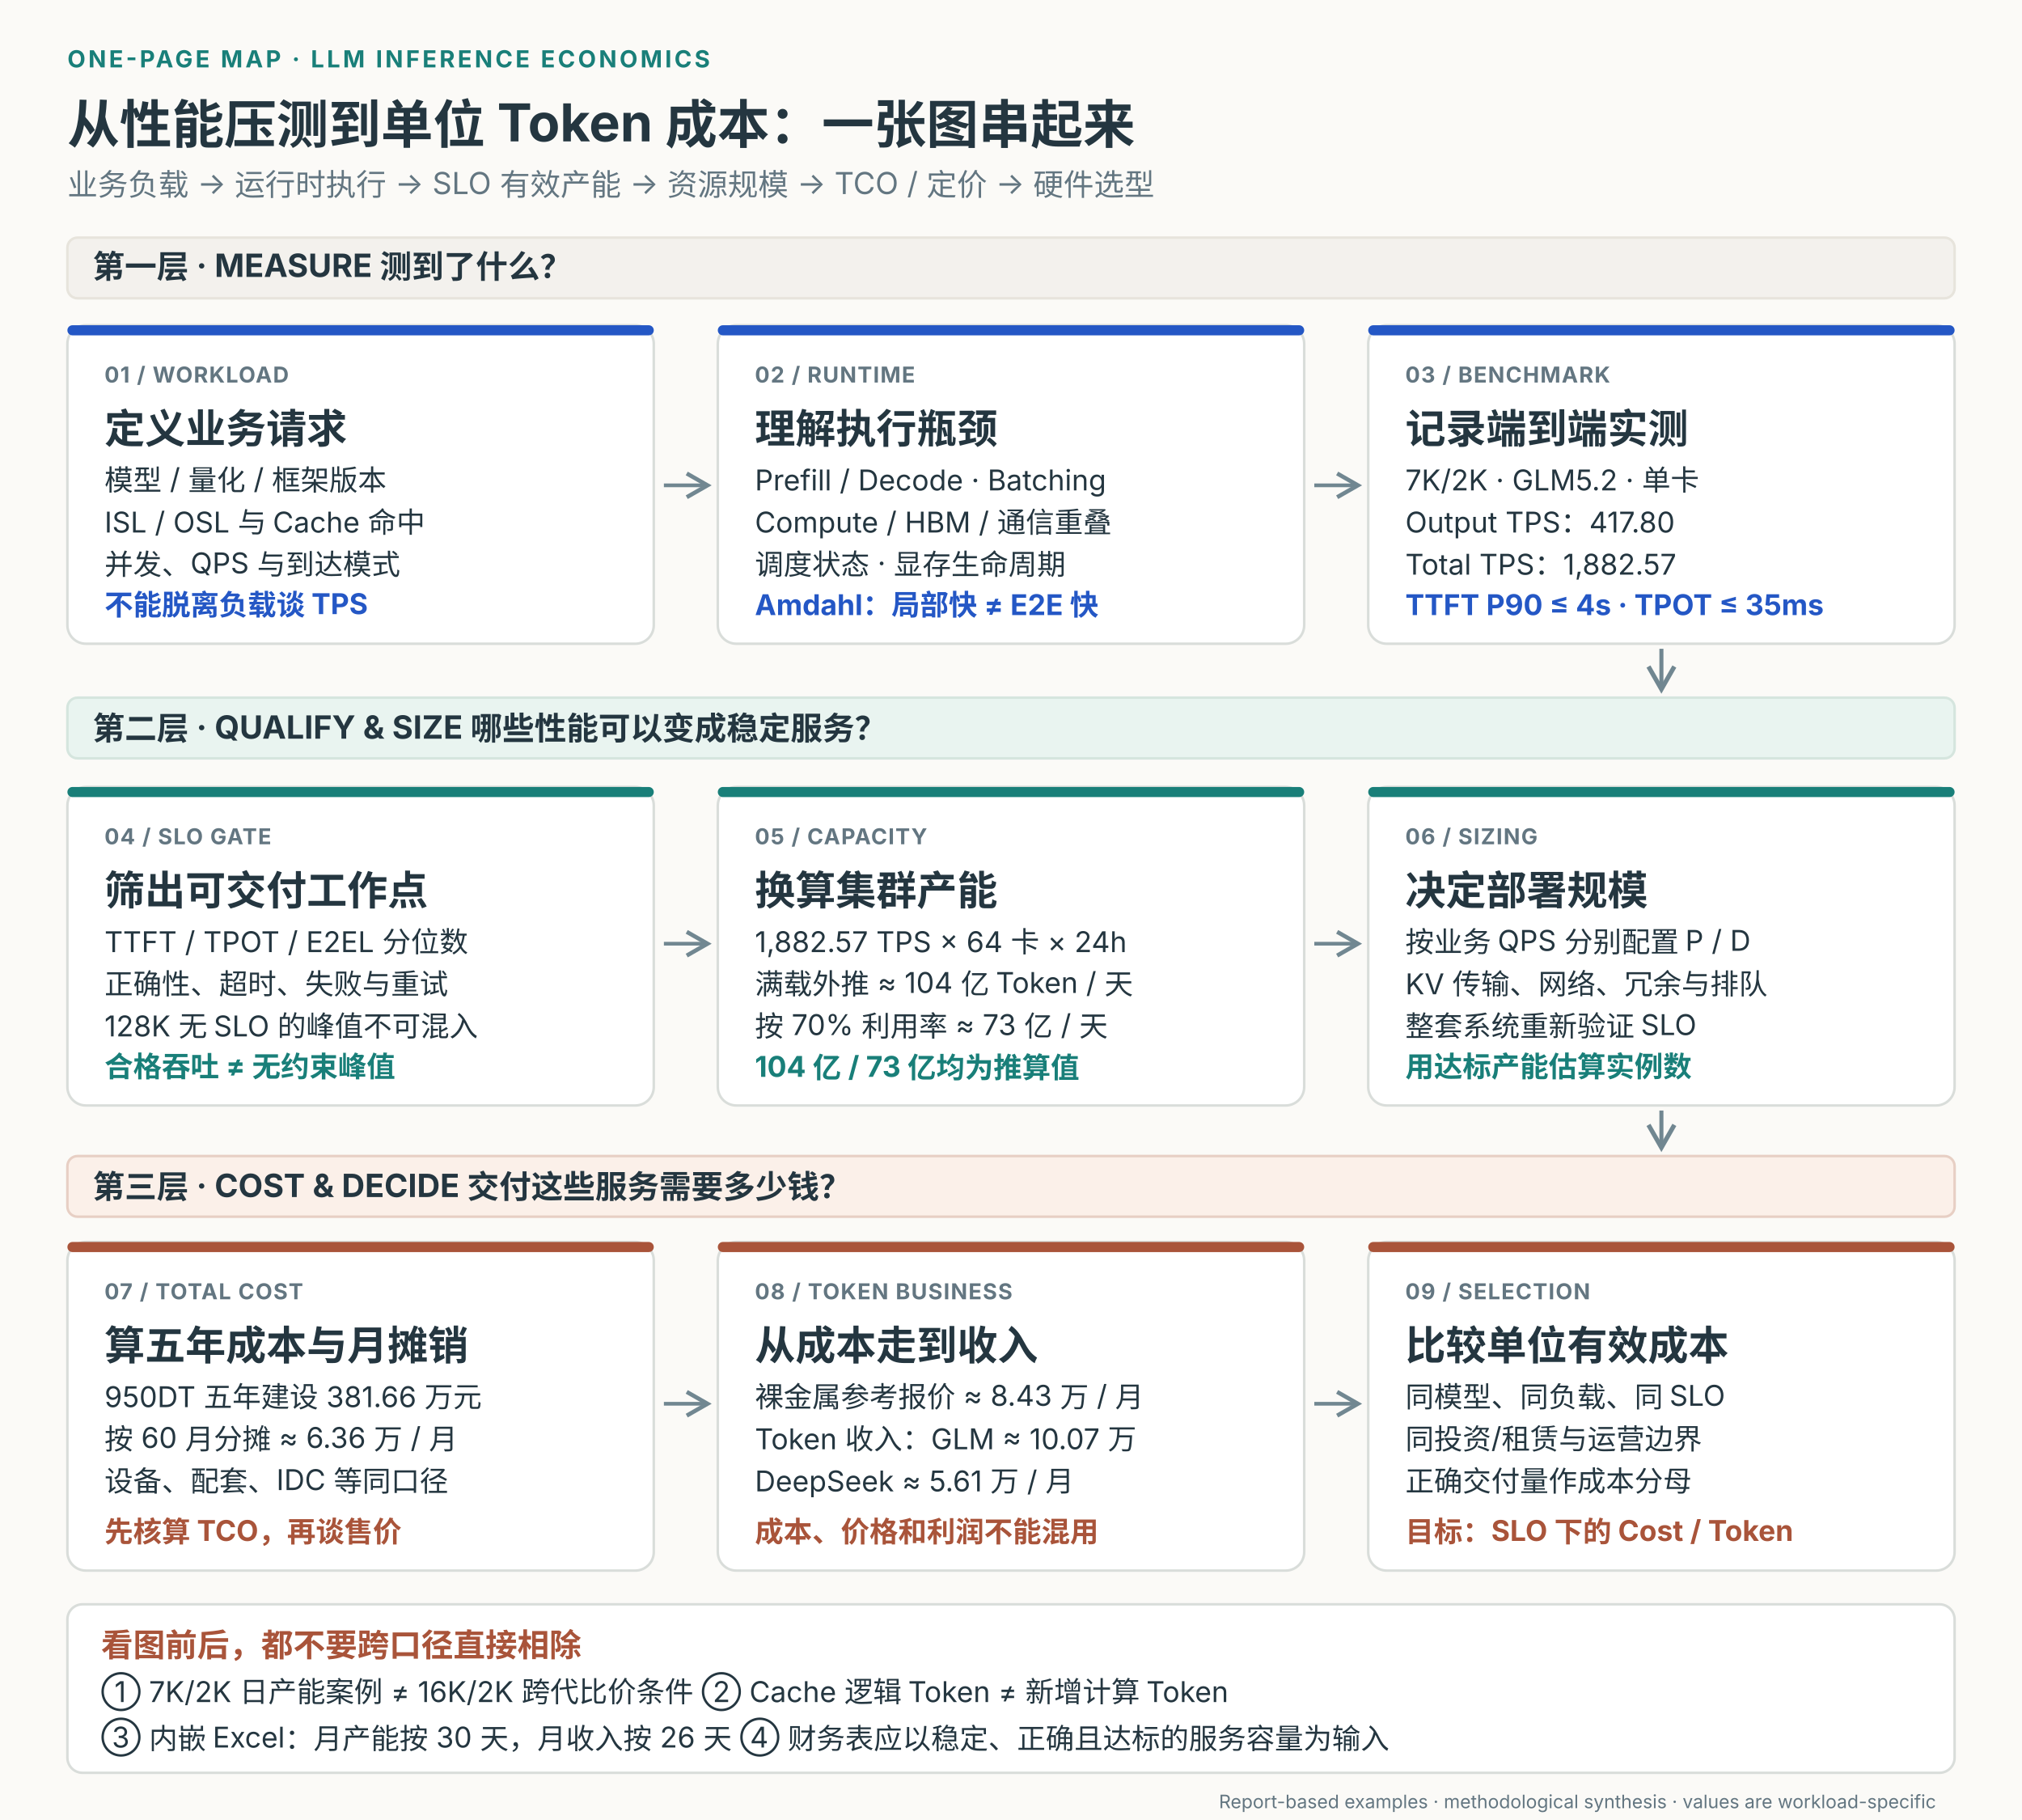
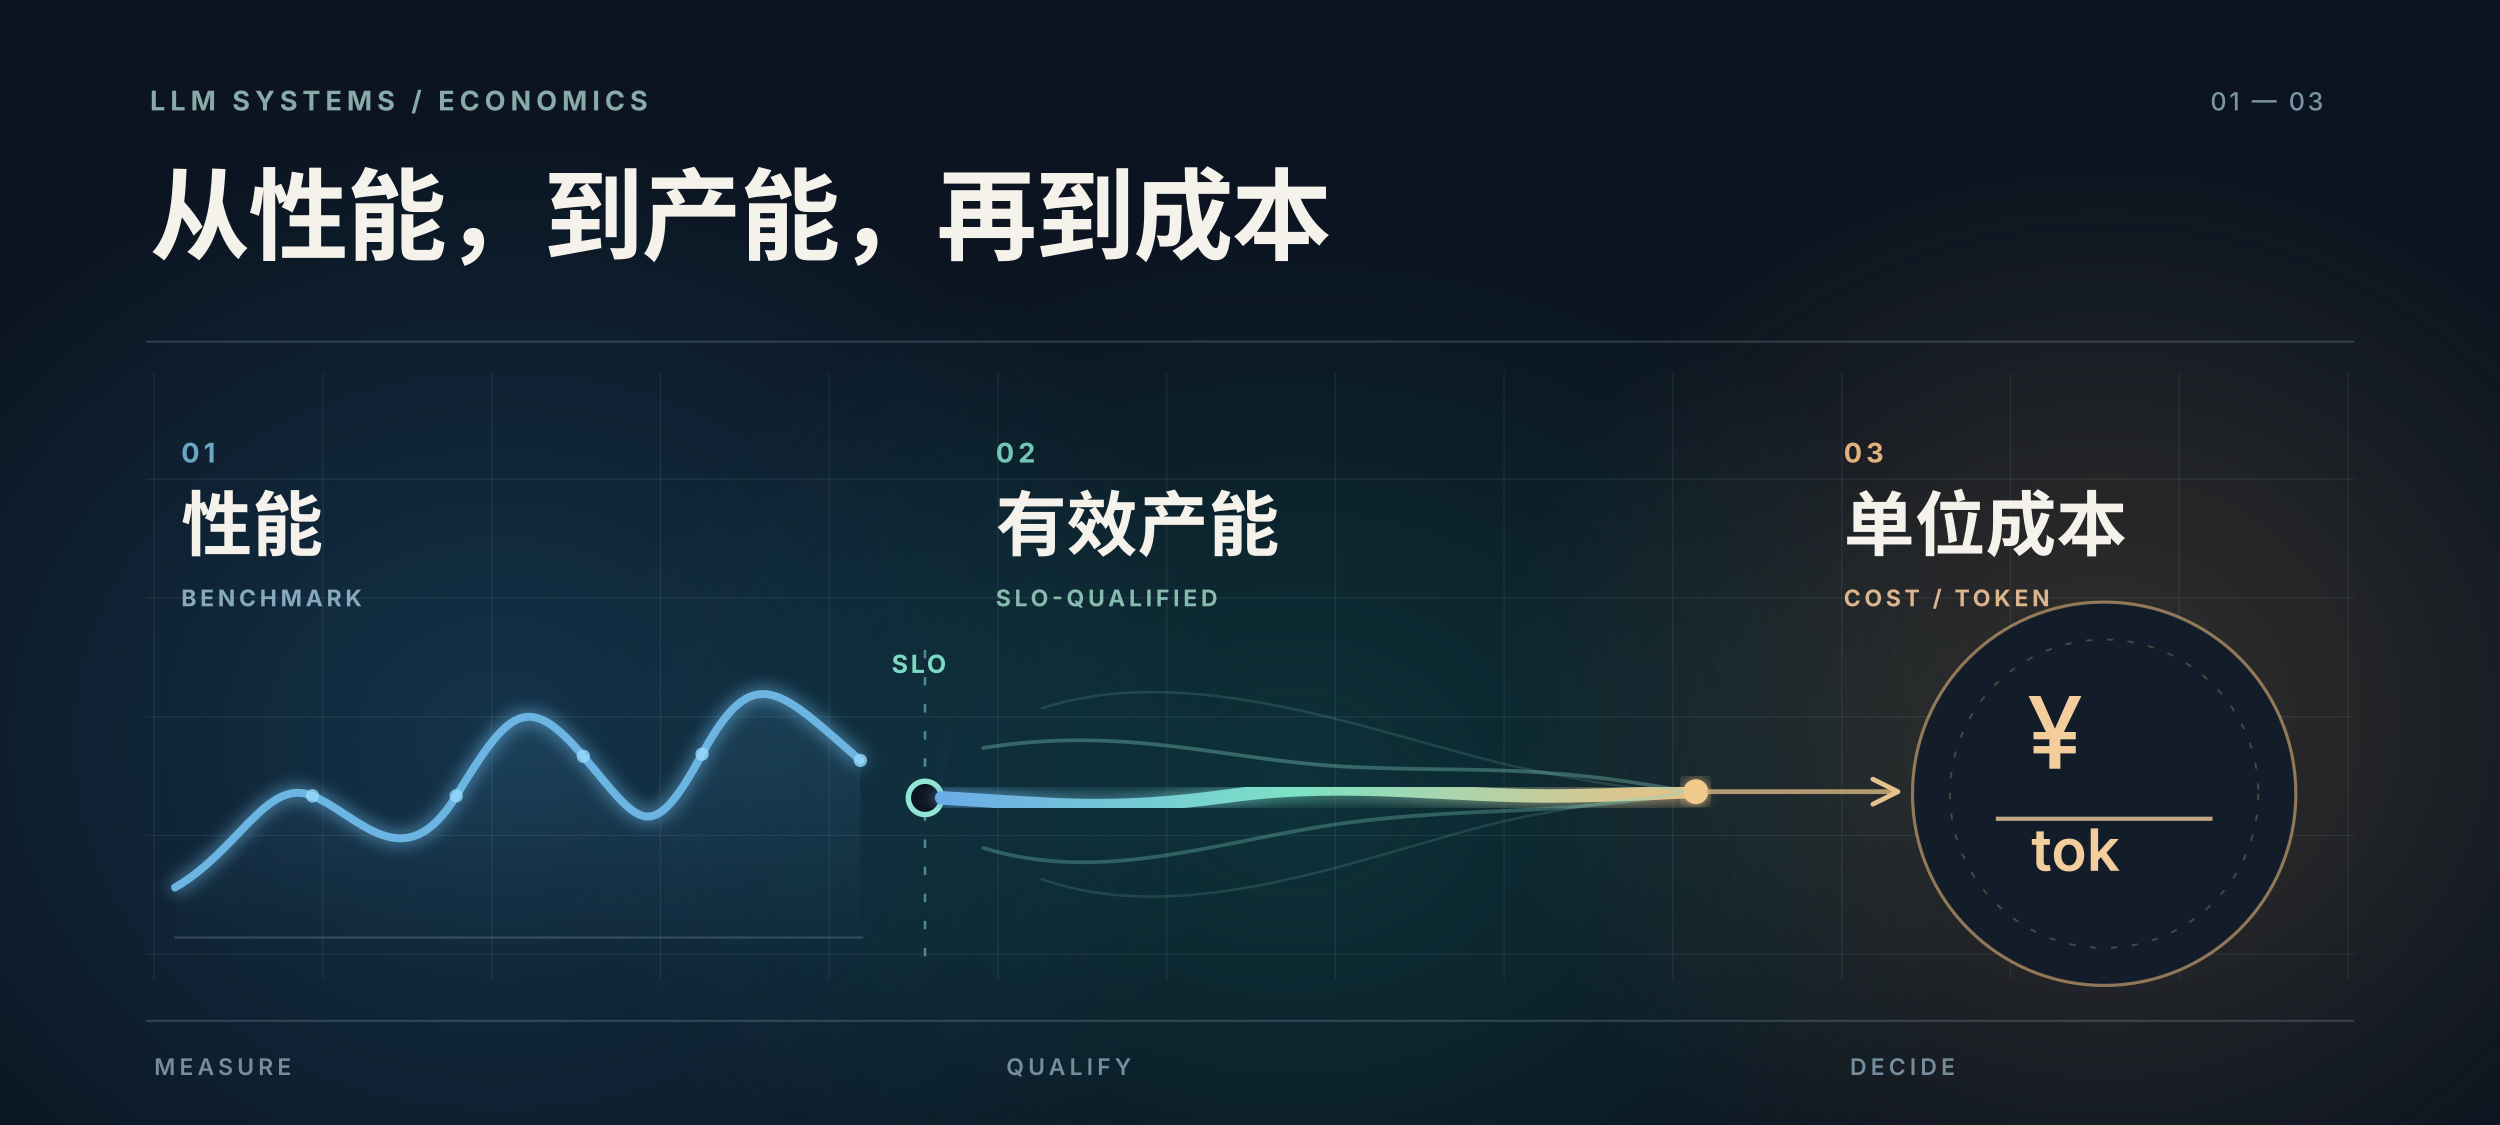
- <svg xmlns="http://www.w3.org/2000/svg" width="1200" height="1080" viewBox="0 0 1200 1080" role="img" aria-labelledby="title desc">
+ <svg xmlns="http://www.w3.org/2000/svg" width="1200" height="540" viewBox="0 0 1200 540" role="img" aria-labelledby="title desc">
  <defs>
-     <style>
- text{font-family:Inter,"Noto Sans CJK SC","PingFang SC","Microsoft YaHei","Segoe UI",Arial,sans-serif}
- .overline{fill:#197F79;font-size:14px;font-weight:700;letter-spacing:1.6px}
- .title{fill:#243640;font-size:31px;font-weight:730}
- .subtitle{fill:#637681;font-size:18px}
- .rowLabel{fill:#243640;font-size:19px;font-weight:700}
- .kicker{fill:#637681;font-size:13px;font-weight:700;letter-spacing:0.6px}
- .panelHeading{fill:#243640;font-size:24px;font-weight:720}
- .body{fill:#243640;font-size:17px}
- .key{font-size:17px;font-weight:720}
- .small{fill:#637681;font-size:14px}
- .footerHead{fill:#A9543A;font-size:19px;font-weight:700}
- .footer{fill:#243640;font-size:17px}
- </style>
-     <marker id="arrow" viewBox="0 0 10 10" refX="7.5" refY="5" markerWidth="8" markerHeight="8" orient="auto">
-       <path d="M1 1 L8 5 L1 9" fill="none" stroke="#718791" stroke-width="1.4" />
-     </marker>
+     <radialGradient id="blueGlow">
+       <stop offset="0" stop-color="#267AA8" stop-opacity=".31" />
+       <stop offset="1" stop-color="#267AA8" stop-opacity="0" />
+     </radialGradient>
+     <radialGradient id="greenGlow">
+       <stop offset="0" stop-color="#15A79C" stop-opacity=".21" />
+       <stop offset="1" stop-color="#15A79C" stop-opacity="0" />
+     </radialGradient>
+     <radialGradient id="amberGlow">
+       <stop offset="0" stop-color="#D8A260" stop-opacity=".20" />
+       <stop offset="1" stop-color="#D8A260" stop-opacity="0" />
+     </radialGradient>
+     <linearGradient id="flowLine" x1="0%" y1="0%" x2="100%" y2="0%">
+       <stop offset="0" stop-color="#6BACE7" />
+       <stop offset=".47" stop-color="#7DE2C5" />
+       <stop offset="1" stop-color="#F0BF83" />
+     </linearGradient>
+     <linearGradient id="waveFill" x1="0%" y1="0%" x2="0%" y2="100%">
+       <stop offset="0" stop-color="#64AEE8" stop-opacity=".13" />
+       <stop offset="1" stop-color="#64AEE8" stop-opacity="0" />
+     </linearGradient>
+     <filter id="soft">
+       <feGaussianBlur stdDeviation="23" />
+     </filter>
+     <filter id="glow">
+       <feGaussianBlur stdDeviation="4" result="blur" />
+       <feMerge>
+         <feMergeNode in="blur" />
+         <feMergeNode in="SourceGraphic" />
+       </feMerge>
+     </filter>
  </defs>
-   <rect width="1200" height="1080" fill="#FBFAF7" />
-   <text x="40" y="40" class="overline">ONE-PAGE MAP · LLM INFERENCE ECONOMICS</text>
-   <text x="40" y="85" class="title">从性能压测到单位 Token 成本：一张图串起来</text>
-   <text x="40" y="116" class="subtitle">业务负载 → 运行时执行 → SLO 有效产能 → 资源规模 → TCO / 定价 → 硬件选型</text>
-   <rect x="40" y="141" width="1120" height="36" rx="6" fill="#F3F1ED" stroke="#E7E4DC" stroke-width="1.5" />
-   <text x="55" y="165" class="rowLabel">第一层 · MEASURE  测到了什么？</text>
-   <rect x="40" y="193" width="348" height="189" rx="11" fill="#FFFFFF" stroke="#D9DDDA" stroke-width="1.5" />
-   <rect x="40" y="193" width="348" height="6" rx="3" fill="#2457C5" />
-   <text x="62" y="227" class="kicker">01 / WORKLOAD</text>
-   <text x="62" y="263" class="panelHeading">定义业务请求</text>
-   <text x="62" y="291" class="body">模型 / 量化 / 框架版本</text>
-   <text x="62" y="316" class="body">ISL / OSL 与 Cache 命中</text>
-   <text x="62" y="341" class="body">并发、QPS 与到达模式</text>
-   <text x="62" y="365" class="key" fill="#2457C5">不能脱离负载谈 TPS</text>
-   <rect x="426" y="193" width="348" height="189" rx="11" fill="#FFFFFF" stroke="#D9DDDA" stroke-width="1.5" />
-   <rect x="426" y="193" width="348" height="6" rx="3" fill="#2457C5" />
-   <text x="448" y="227" class="kicker">02 / RUNTIME</text>
-   <text x="448" y="263" class="panelHeading">理解执行瓶颈</text>
-   <text x="448" y="291" class="body">Prefill / Decode · Batching</text>
-   <text x="448" y="316" class="body">Compute / HBM / 通信重叠</text>
-   <text x="448" y="341" class="body">调度状态 · 显存生命周期</text>
-   <text x="448" y="365" class="key" fill="#2457C5">Amdahl：局部快 ≠ E2E 快</text>
-   <rect x="812" y="193" width="348" height="189" rx="11" fill="#FFFFFF" stroke="#D9DDDA" stroke-width="1.5" />
-   <rect x="812" y="193" width="348" height="6" rx="3" fill="#2457C5" />
-   <text x="834" y="227" class="kicker">03 / BENCHMARK</text>
-   <text x="834" y="263" class="panelHeading">记录端到端实测</text>
-   <text x="834" y="291" class="body">7K/2K · GLM5.2 · 单卡</text>
-   <text x="834" y="316" class="body">Output TPS：417.80</text>
-   <text x="834" y="341" class="body">Total TPS：1,882.57</text>
-   <text x="834" y="365" class="key" fill="#2457C5">TTFT P90 ≤ 4s · TPOT ≤ 35ms</text>
-   <path d="M394 288H419" fill="none" stroke="#718791" stroke-width="2.2" marker-end="url(#arrow)" />
-   <path d="M780 288H805" fill="none" stroke="#718791" stroke-width="2.2" marker-end="url(#arrow)" />
-   <path d="M986 385 V408" fill="none" stroke="#718791" stroke-width="2.4" marker-end="url(#arrow)" />
-   <rect x="40" y="414" width="1120" height="36" rx="6" fill="#E9F4F0" stroke="#D5E5DE" stroke-width="1.5" />
-   <text x="55" y="439" class="rowLabel">第二层 · QUALIFY &amp; SIZE  哪些性能可以变成稳定服务？</text>
-   <rect x="40" y="467" width="348" height="189" rx="11" fill="#FFFFFF" stroke="#D9DDDA" stroke-width="1.5" />
-   <rect x="40" y="467" width="348" height="6" rx="3" fill="#197F79" />
-   <text x="62" y="501" class="kicker">04 / SLO GATE</text>
-   <text x="62" y="537" class="panelHeading">筛出可交付工作点</text>
-   <text x="62" y="565" class="body">TTFT / TPOT / E2EL 分位数</text>
-   <text x="62" y="590" class="body">正确性、超时、失败与重试</text>
-   <text x="62" y="615" class="body">128K 无 SLO 的峰值不可混入</text>
-   <text x="62" y="639" class="key" fill="#197F79">合格吞吐 ≠ 无约束峰值</text>
-   <rect x="426" y="467" width="348" height="189" rx="11" fill="#FFFFFF" stroke="#D9DDDA" stroke-width="1.5" />
-   <rect x="426" y="467" width="348" height="6" rx="3" fill="#197F79" />
-   <text x="448" y="501" class="kicker">05 / CAPACITY</text>
-   <text x="448" y="537" class="panelHeading">换算集群产能</text>
-   <text x="448" y="565" class="body">1,882.57 TPS × 64 卡 × 24h</text>
-   <text x="448" y="590" class="body">满载外推 ≈ 104 亿 Token / 天</text>
-   <text x="448" y="615" class="body">按 70% 利用率 ≈ 73 亿 / 天</text>
-   <text x="448" y="639" class="key" fill="#197F79">104 亿 / 73 亿均为推算值</text>
-   <rect x="812" y="467" width="348" height="189" rx="11" fill="#FFFFFF" stroke="#D9DDDA" stroke-width="1.5" />
-   <rect x="812" y="467" width="348" height="6" rx="3" fill="#197F79" />
-   <text x="834" y="501" class="kicker">06 / SIZING</text>
-   <text x="834" y="537" class="panelHeading">决定部署规模</text>
-   <text x="834" y="565" class="body">按业务 QPS 分别配置 P / D</text>
-   <text x="834" y="590" class="body">KV 传输、网络、冗余与排队</text>
-   <text x="834" y="615" class="body">整套系统重新验证 SLO</text>
-   <text x="834" y="639" class="key" fill="#197F79">用达标产能估算实例数</text>
-   <path d="M394 560H419" fill="none" stroke="#718791" stroke-width="2.2" marker-end="url(#arrow)" />
-   <path d="M780 560H805" fill="none" stroke="#718791" stroke-width="2.2" marker-end="url(#arrow)" />
-   <path d="M986 659 V680" fill="none" stroke="#718791" stroke-width="2.4" marker-end="url(#arrow)" />
-   <rect x="40" y="686" width="1120" height="36" rx="6" fill="#FBF0E9" stroke="#E7CFC4" stroke-width="1.5" />
-   <text x="55" y="711" class="rowLabel">第三层 · COST &amp; DECIDE  交付这些服务需要多少钱？</text>
-   <rect x="40" y="737" width="348" height="195" rx="11" fill="#FFFFFF" stroke="#D9DDDA" stroke-width="1.5" />
-   <rect x="40" y="737" width="348" height="6" rx="3" fill="#A9543A" />
-   <text x="62" y="771" class="kicker">07 / TOTAL COST</text>
-   <text x="62" y="807" class="panelHeading">算五年成本与月摊销</text>
-   <text x="62" y="835" class="body">950DT 五年建设 381.66 万元</text>
-   <text x="62" y="860" class="body">按 60 月分摊 ≈ 6.36 万 / 月</text>
-   <text x="62" y="885" class="body">设备、配套、IDC 等同口径</text>
-   <text x="62" y="915" class="key" fill="#A9543A">先核算 TCO，再谈售价</text>
-   <rect x="426" y="737" width="348" height="195" rx="11" fill="#FFFFFF" stroke="#D9DDDA" stroke-width="1.5" />
-   <rect x="426" y="737" width="348" height="6" rx="3" fill="#A9543A" />
-   <text x="448" y="771" class="kicker">08 / TOKEN BUSINESS</text>
-   <text x="448" y="807" class="panelHeading">从成本走到收入</text>
-   <text x="448" y="835" class="body">裸金属参考报价 ≈ 8.43 万 / 月</text>
-   <text x="448" y="860" class="body">Token 收入：GLM ≈ 10.07 万</text>
-   <text x="448" y="885" class="body">DeepSeek ≈ 5.61 万 / 月</text>
-   <text x="448" y="915" class="key" fill="#A9543A">成本、价格和利润不能混用</text>
-   <rect x="812" y="737" width="348" height="195" rx="11" fill="#FFFFFF" stroke="#D9DDDA" stroke-width="1.5" />
-   <rect x="812" y="737" width="348" height="6" rx="3" fill="#A9543A" />
-   <text x="834" y="771" class="kicker">09 / SELECTION</text>
-   <text x="834" y="807" class="panelHeading">比较单位有效成本</text>
-   <text x="834" y="835" class="body">同模型、同负载、同 SLO</text>
-   <text x="834" y="860" class="body">同投资/租赁与运营边界</text>
-   <text x="834" y="885" class="body">正确交付量作成本分母</text>
-   <text x="834" y="915" class="key" fill="#A9543A">目标：SLO 下的 Cost / Token</text>
-   <path d="M394 833H419" fill="none" stroke="#718791" stroke-width="2.2" marker-end="url(#arrow)" />
-   <path d="M780 833H805" fill="none" stroke="#718791" stroke-width="2.2" marker-end="url(#arrow)" />
-   <rect x="40" y="952" width="1120" height="100" rx="9" fill="#FFFFFF" stroke="#D9DDDA" stroke-width="1.5" />
-   <text x="60" y="983" class="footerHead">看图前后，都不要跨口径直接相除</text>
-   <text x="60" y="1010" class="footer">① 7K/2K 日产能案例 ≠ 16K/2K 跨代比价条件    ② Cache 逻辑 Token ≠ 新增计算 Token</text>
-   <text x="60" y="1037" class="footer">③ 内嵌 Excel：月产能按 30 天，月收入按 26 天    ④ 财务表应以稳定、正确且达标的服务容量为输入</text>
-   <text x="1149" y="1073" fill="#637681" font-size="11" text-anchor="end">Report-based examples · methodological synthesis · values are workload-specific</text>
+   <rect width="1200" height="540" fill="#0B1420" />
+   <ellipse cx="240" cy="355" rx="350" ry="300" fill="url(#blueGlow)" />
+   <ellipse cx="620" cy="380" rx="345" ry="270" fill="url(#greenGlow)" />
+   <ellipse cx="1010" cy="343" rx="290" ry="270" fill="url(#amberGlow)" />
+   <line x1="74" y1="179" x2="74" y2="470" stroke="#C7D6DA" stroke-width="0.65" opacity="0.08" />
+   <line x1="155" y1="179" x2="155" y2="470" stroke="#C7D6DA" stroke-width="0.65" opacity="0.08" />
+   <line x1="236" y1="179" x2="236" y2="470" stroke="#C7D6DA" stroke-width="0.65" opacity="0.08" />
+   <line x1="317" y1="179" x2="317" y2="470" stroke="#C7D6DA" stroke-width="0.65" opacity="0.08" />
+   <line x1="398" y1="179" x2="398" y2="470" stroke="#C7D6DA" stroke-width="0.65" opacity="0.08" />
+   <line x1="479" y1="179" x2="479" y2="470" stroke="#C7D6DA" stroke-width="0.65" opacity="0.08" />
+   <line x1="560" y1="179" x2="560" y2="470" stroke="#C7D6DA" stroke-width="0.65" opacity="0.08" />
+   <line x1="641" y1="179" x2="641" y2="470" stroke="#C7D6DA" stroke-width="0.65" opacity="0.08" />
+   <line x1="722" y1="179" x2="722" y2="470" stroke="#C7D6DA" stroke-width="0.65" opacity="0.08" />
+   <line x1="803" y1="179" x2="803" y2="470" stroke="#C7D6DA" stroke-width="0.65" opacity="0.08" />
+   <line x1="884" y1="179" x2="884" y2="470" stroke="#C7D6DA" stroke-width="0.65" opacity="0.08" />
+   <line x1="965" y1="179" x2="965" y2="470" stroke="#C7D6DA" stroke-width="0.65" opacity="0.08" />
+   <line x1="1046" y1="179" x2="1046" y2="470" stroke="#C7D6DA" stroke-width="0.65" opacity="0.08" />
+   <line x1="1127" y1="179" x2="1127" y2="470" stroke="#C7D6DA" stroke-width="0.65" opacity="0.08" />
+   <line x1="70" y1="230" x2="1130" y2="230" stroke="#C7D6DA" stroke-width="0.65" opacity="0.08" />
+   <line x1="70" y1="287" x2="1130" y2="287" stroke="#C7D6DA" stroke-width="0.65" opacity="0.08" />
+   <line x1="70" y1="344" x2="1130" y2="344" stroke="#C7D6DA" stroke-width="0.65" opacity="0.08" />
+   <line x1="70" y1="401" x2="1130" y2="401" stroke="#C7D6DA" stroke-width="0.65" opacity="0.08" />
+   <line x1="70" y1="458" x2="1130" y2="458" stroke="#C7D6DA" stroke-width="0.65" opacity="0.08" />
+   <line x1="70" y1="164" x2="1130" y2="164" stroke="#A2BAC5" stroke-opacity=".23" />
+   <text x="72" y="53" font-size="13" font-weight="650" fill="#88AAA9" letter-spacing="2.4" font-family="Inter, 'PingFang SC', 'Microsoft YaHei', 'Noto Sans CJK SC', Arial, sans-serif">LLM SYSTEMS  /  ECONOMICS</text>
+   <text x="72" y="121" font-size="48" font-weight="640" fill="#F5F2EB" letter-spacing="-.8" font-family="Inter, 'PingFang SC', 'Microsoft YaHei', 'Noto Sans CJK SC', Arial, sans-serif">从性能，到产能，再到成本</text>
+   <text x="1061" y="53" font-size="12" font-weight="550" fill="#7C95A4" letter-spacing="1.3" font-family="Inter, 'PingFang SC', 'Microsoft YaHei', 'Noto Sans CJK SC', Arial, sans-serif">01 — 03</text>
+   <text x="87" y="222" font-size="13" font-weight="700" fill="#6CA5C5" letter-spacing="2" font-family="Inter, 'PingFang SC', 'Microsoft YaHei', 'Noto Sans CJK SC', Arial, sans-serif">01</text>
+   <text x="87" y="264" font-size="34" font-weight="650" fill="#F5F2EB" letter-spacing="0" font-family="Inter, 'PingFang SC', 'Microsoft YaHei', 'Noto Sans CJK SC', Arial, sans-serif">性能</text>
+   <text x="87" y="291" font-size="11" font-weight="650" fill="#87A9BD" letter-spacing="1.8" font-family="Inter, 'PingFang SC', 'Microsoft YaHei', 'Noto Sans CJK SC', Arial, sans-serif">BENCHMARK</text>
+   <text x="478" y="222" font-size="13" font-weight="700" fill="#71C8B7" letter-spacing="2" font-family="Inter, 'PingFang SC', 'Microsoft YaHei', 'Noto Sans CJK SC', Arial, sans-serif">02</text>
+   <text x="478" y="264" font-size="34" font-weight="650" fill="#F5F2EB" letter-spacing="0" font-family="Inter, 'PingFang SC', 'Microsoft YaHei', 'Noto Sans CJK SC', Arial, sans-serif">有效产能</text>
+   <text x="478" y="291" font-size="11" font-weight="650" fill="#86BBAD" letter-spacing="1.8" font-family="Inter, 'PingFang SC', 'Microsoft YaHei', 'Noto Sans CJK SC', Arial, sans-serif">SLO-QUALIFIED</text>
+   <text x="885" y="222" font-size="13" font-weight="700" fill="#E2B17D" letter-spacing="2" font-family="Inter, 'PingFang SC', 'Microsoft YaHei', 'Noto Sans CJK SC', Arial, sans-serif">03</text>
+   <text x="885" y="264" font-size="34" font-weight="650" fill="#F5F2EB" letter-spacing="0" font-family="Inter, 'PingFang SC', 'Microsoft YaHei', 'Noto Sans CJK SC', Arial, sans-serif">单位成本</text>
+   <text x="885" y="291" font-size="11" font-weight="650" fill="#DBB58E" letter-spacing="1.8" font-family="Inter, 'PingFang SC', 'Microsoft YaHei', 'Noto Sans CJK SC', Arial, sans-serif">COST / TOKEN</text>
+   <path d="M84 426 C115 408 128 373 150 382 S194 423 219 382 S253 331 280 363 S312 408 337 362 S374 331 413 365 L413 458 L84 458 Z" fill="url(#waveFill)" />
+   <path d="M84 426 C115 408 128 373 150 382 S194 423 219 382 S253 331 280 363 S312 408 337 362 S374 331 413 365" fill="none" stroke="#6CB5E2" stroke-width="3.8" opacity="1" stroke-linecap="round" stroke-linejoin="round" filter="url(#glow)" />
+   <path d="M84 450 H414" fill="none" stroke="#A0BED1" stroke-width="1" opacity="0.24" stroke-linecap="round" stroke-linejoin="round" />
+   <circle cx="150" cy="382" r="3.2" fill="#99DBFF" opacity=".78" />
+   <circle cx="219" cy="382" r="3.2" fill="#99DBFF" opacity=".78" />
+   <circle cx="280" cy="363" r="3.2" fill="#99DBFF" opacity=".78" />
+   <circle cx="337" cy="362" r="3.2" fill="#99DBFF" opacity=".78" />
+   <circle cx="413" cy="365" r="3.2" fill="#99DBFF" opacity=".78" />
+   <line x1="444" y1="312" x2="444" y2="462" stroke="#6BAEAF" stroke-width="1.2" stroke-dasharray="4 9" opacity=".72" />
+   <text x="428" y="323" font-size="12" font-weight="650" fill="#7DDAC2" letter-spacing="1.3" font-family="Inter, 'PingFang SC', 'Microsoft YaHei', 'Noto Sans CJK SC', Arial, sans-serif">SLO</text>
+   <circle cx="444" cy="383" r="8" fill="#0B1420" stroke="#90E5D4" stroke-width="2.6" />
+   <path d="M452 383 C505 386 532 390 590 382 S700 383 753 382 S795 380 815 380" fill="none" stroke="url(#flowLine)" stroke-width="6.5" opacity="1" stroke-linecap="round" stroke-linejoin="round" filter="url(#glow)" />
+   <path d="M472 359 C541 348 588 365 646 368 S736 366 810 380" fill="none" stroke="#83D7C3" stroke-width="1.8" opacity="0.34" stroke-linecap="round" stroke-linejoin="round" />
+   <path d="M472 407 C530 425 586 403 646 395 S748 392 810 380" fill="none" stroke="#83D7C3" stroke-width="1.8" opacity="0.3" stroke-linecap="round" stroke-linejoin="round" />
+   <path d="M500 340 C577 315 671 357 737 370 S789 377 813 380" fill="none" stroke="#83D7C3" stroke-width="1.2" opacity="0.16" stroke-linecap="round" stroke-linejoin="round" />
+   <path d="M500 422 C577 449 671 403 737 391 S789 385 813 380" fill="none" stroke="#83D7C3" stroke-width="1.2" opacity="0.16" stroke-linecap="round" stroke-linejoin="round" />
+   <circle cx="814" cy="380" r="6" fill="#F0C98B" filter="url(#glow)" />
+   <circle cx="1010" cy="381" r="92" fill="#131D29" stroke="#D6AB76" stroke-width="1.5" stroke-opacity=".63" />
+   <circle cx="1010" cy="381" r="74" fill="none" stroke="#D6AB76" stroke-width=".9" stroke-opacity=".3" stroke-dasharray="3 7" />
+   <text x="973" y="369" font-size="48" font-weight="500" fill="#F3CE9C" letter-spacing="0" font-family="Inter, 'PingFang SC', 'Microsoft YaHei', 'Noto Sans CJK SC', Arial, sans-serif">¥</text>
+   <line x1="958" y1="393" x2="1062" y2="393" stroke="#F3CE9C" stroke-width="2" opacity=".78" />
+   <text x="975" y="418" font-size="28" font-weight="600" fill="#F3CE9C" letter-spacing="0" font-family="Inter, 'PingFang SC', 'Microsoft YaHei', 'Noto Sans CJK SC', Arial, sans-serif">tok</text>
+   <path d="M820 380 H909" fill="none" stroke="#DDB981" stroke-width="2.3" opacity="0.78" stroke-linecap="round" stroke-linejoin="round" />
+   <path d="M899 374 L911 380 L899 386" fill="none" stroke="#E4C18D" stroke-width="2.3" stroke-linecap="round" stroke-linejoin="round" />
+   <line x1="70" y1="490" x2="1130" y2="490" stroke="#A2BAC5" stroke-opacity=".23" />
+   <text x="74" y="516" font-size="11" font-weight="600" fill="#758D9D" letter-spacing="2" font-family="Inter, 'PingFang SC', 'Microsoft YaHei', 'Noto Sans CJK SC', Arial, sans-serif">MEASURE</text>
+   <text x="483" y="516" font-size="11" font-weight="600" fill="#758D9D" letter-spacing="2" font-family="Inter, 'PingFang SC', 'Microsoft YaHei', 'Noto Sans CJK SC', Arial, sans-serif">QUALIFY</text>
+   <text x="888" y="516" font-size="11" font-weight="600" fill="#758D9D" letter-spacing="2" font-family="Inter, 'PingFang SC', 'Microsoft YaHei', 'Noto Sans CJK SC', Arial, sans-serif">DECIDE</text>
</svg>
